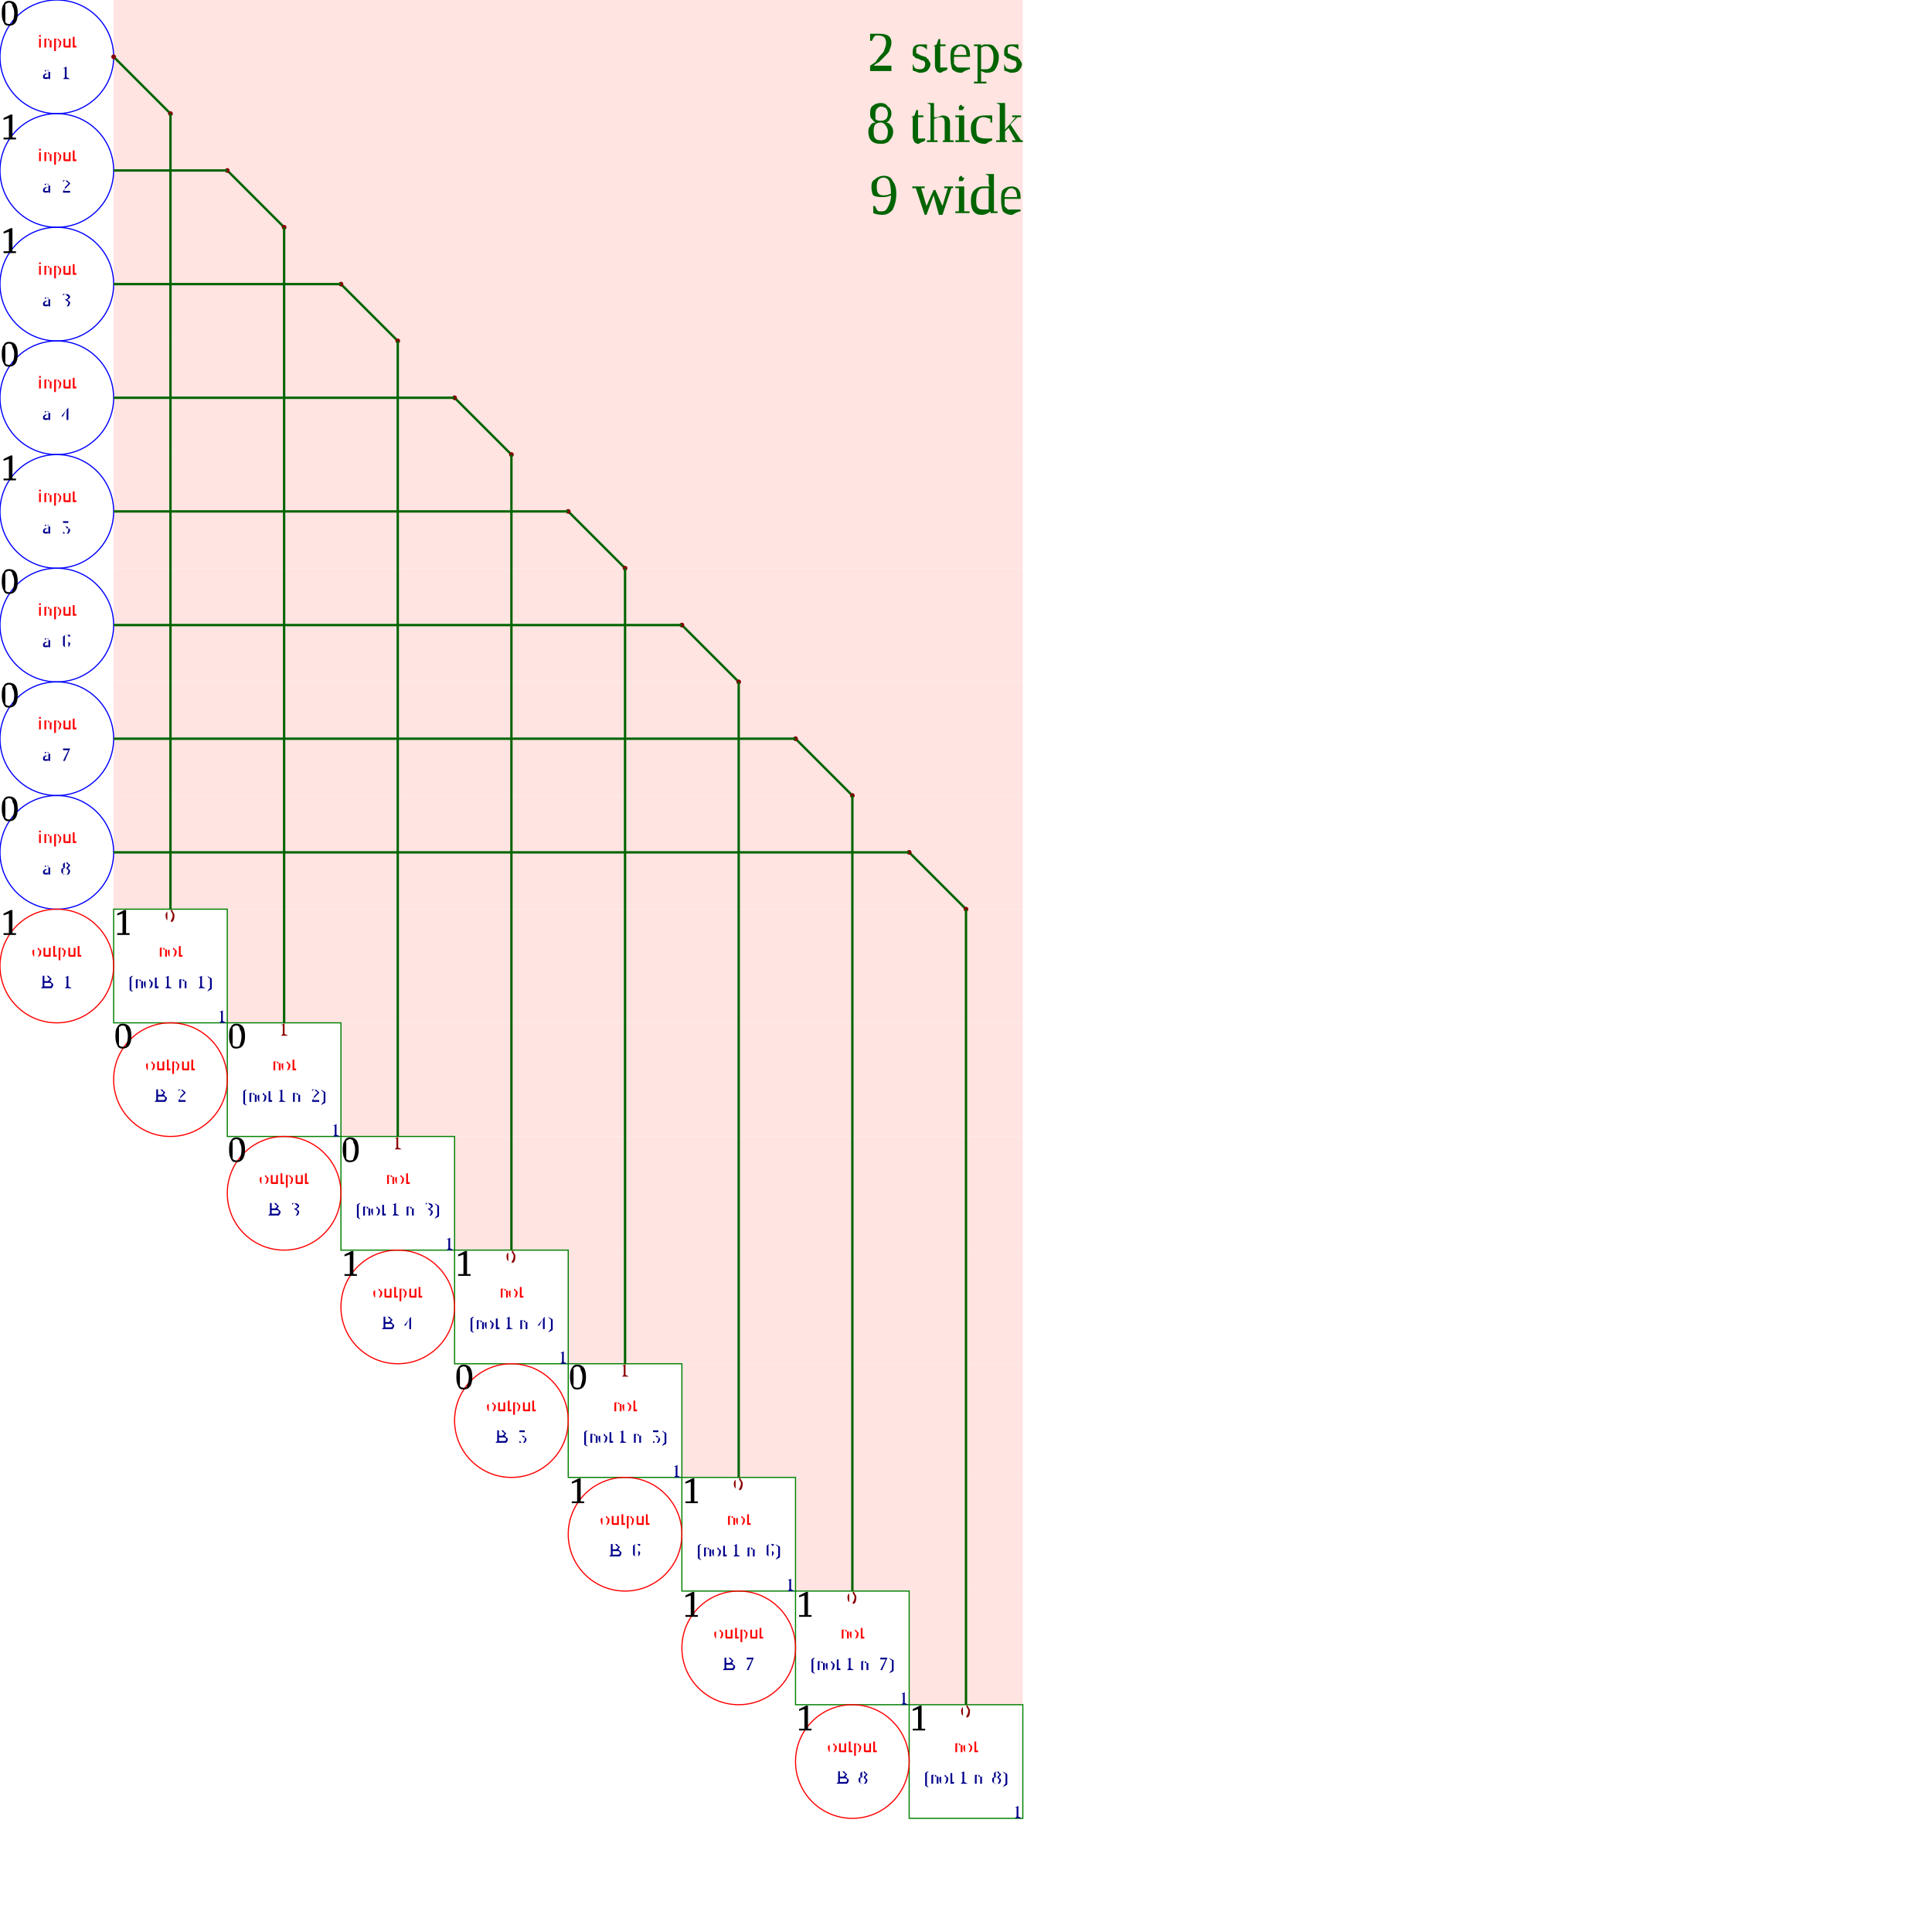
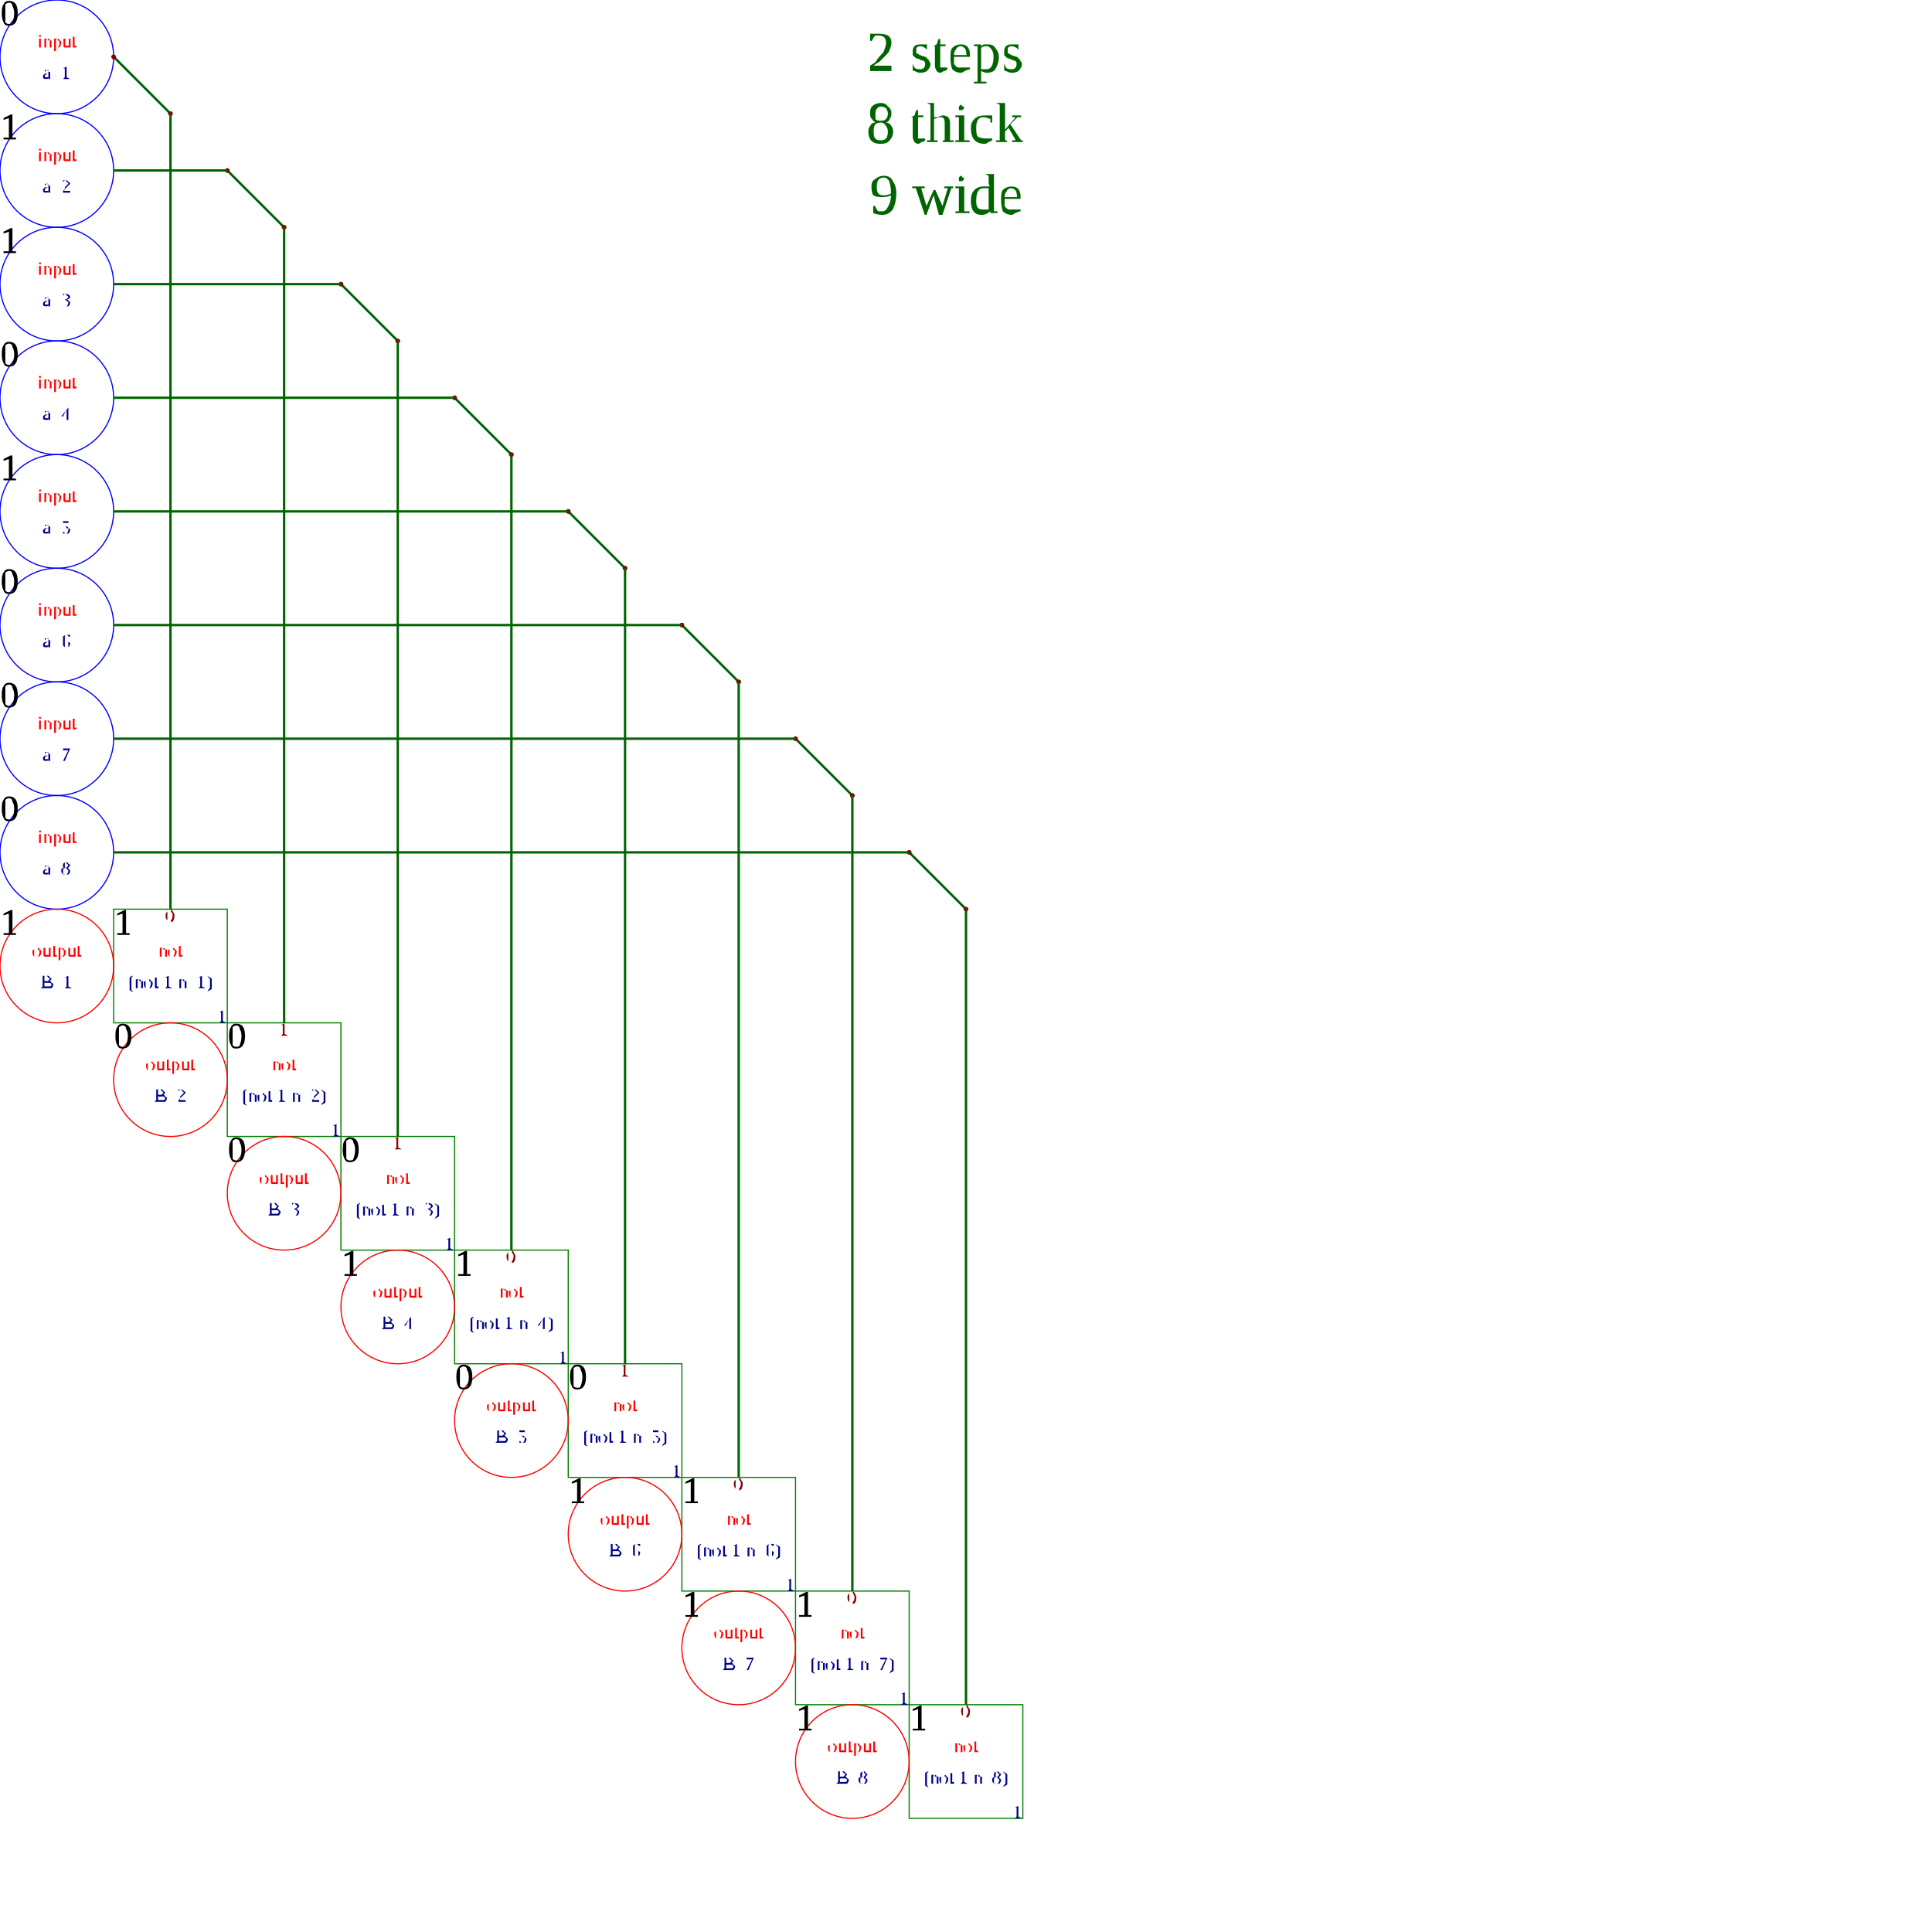
<svg xmlns="http://www.w3.org/2000/svg" height="100%" viewBox="0 0 17 17" width="100%">
-   <rect fill="mistyrose" font-size="0.167" height="1" stroke="transparent" stroke-width="0.01" width="8" x="1" y="0" />
-   <rect fill="mistyrose" font-size="0.167" height="1" stroke="transparent" stroke-width="0.01" width="8" x="1" y="1" />
-   <rect fill="mistyrose" font-size="0.167" height="1" stroke="transparent" stroke-width="0.01" width="8" x="1" y="2" />
-   <rect fill="mistyrose" font-size="0.167" height="1" stroke="transparent" stroke-width="0.01" width="8" x="1" y="3" />
-   <rect fill="mistyrose" font-size="0.167" height="1" stroke="transparent" stroke-width="0.01" width="8" x="1" y="4" />
-   <rect fill="mistyrose" font-size="0.167" height="1" stroke="transparent" stroke-width="0.01" width="8" x="1" y="5" />
-   <rect fill="mistyrose" font-size="0.167" height="1" stroke="transparent" stroke-width="0.01" width="8" x="1" y="6" />
-   <rect fill="mistyrose" font-size="0.167" height="1" stroke="transparent" stroke-width="0.01" width="8" x="1" y="7" />
-   <rect fill="mistyrose" font-size="0.167" height="1" stroke="transparent" stroke-width="0.01" width="7" x="2" y="8" />
-   <rect fill="mistyrose" font-size="0.167" height="1" stroke="transparent" stroke-width="0.01" width="6" x="3" y="9" />
-   <rect fill="mistyrose" font-size="0.167" height="1" stroke="transparent" stroke-width="0.01" width="5" x="4" y="10" />
-   <rect fill="mistyrose" font-size="0.167" height="1" stroke="transparent" stroke-width="0.01" width="4" x="5" y="11" />
-   <rect fill="mistyrose" font-size="0.167" height="1" stroke="transparent" stroke-width="0.01" width="3" x="6" y="12" />
-   <rect fill="mistyrose" font-size="0.167" height="1" stroke="transparent" stroke-width="0.01" width="2" x="7" y="13" />
-   <rect fill="mistyrose" font-size="0.167" height="1" stroke="transparent" stroke-width="0.01" width="1" x="8" y="14" />
  <text fill="darkGreen" font-size="0.5" stroke-width="0.031" text-anchor="end" x="9" y="0.625">2 steps</text>
  <text fill="darkGreen" font-size="0.5" stroke-width="0.031" text-anchor="end" x="9" y="1.25">8 thick</text>
  <text fill="darkGreen" font-size="0.5" stroke-width="0.031" text-anchor="end" x="9" y="1.875">9 wide</text>
  <circle cx="0.5" cy="0.5" fill="transparent" font-size="0.167" r="0.5" stroke="blue" stroke-width="0.01" />
  <text dominant-baseline="hanging" fill="black" font-size="0.333" stroke-width="0.021" text-anchor="start" x="0" y="0">0</text>
  <text dominant-baseline="auto" fill="red" font-size="0.167" stroke-width="0.01" text-anchor="middle" x="0.5" y="0.417">input</text>
  <text dominant-baseline="hanging" fill="darkblue" font-size="0.167" stroke-width="0.01" text-anchor="middle" x="0.5" y="0.583">a_1</text>
  <circle cx="0.5" cy="1.5" fill="transparent" font-size="0.167" r="0.5" stroke="blue" stroke-width="0.01" />
  <text dominant-baseline="hanging" fill="black" font-size="0.333" stroke-width="0.021" text-anchor="start" x="0" y="1">1</text>
  <text dominant-baseline="auto" fill="red" font-size="0.167" stroke-width="0.01" text-anchor="middle" x="0.5" y="1.417">input</text>
  <text dominant-baseline="hanging" fill="darkblue" font-size="0.167" stroke-width="0.01" text-anchor="middle" x="0.5" y="1.583">a_2</text>
  <circle cx="0.5" cy="2.5" fill="transparent" font-size="0.167" r="0.5" stroke="blue" stroke-width="0.01" />
  <text dominant-baseline="hanging" fill="black" font-size="0.333" stroke-width="0.021" text-anchor="start" x="0" y="2">1</text>
  <text dominant-baseline="auto" fill="red" font-size="0.167" stroke-width="0.01" text-anchor="middle" x="0.5" y="2.417">input</text>
  <text dominant-baseline="hanging" fill="darkblue" font-size="0.167" stroke-width="0.01" text-anchor="middle" x="0.5" y="2.583">a_3</text>
  <circle cx="0.5" cy="3.5" fill="transparent" font-size="0.167" r="0.5" stroke="blue" stroke-width="0.01" />
  <text dominant-baseline="hanging" fill="black" font-size="0.333" stroke-width="0.021" text-anchor="start" x="0" y="3">0</text>
  <text dominant-baseline="auto" fill="red" font-size="0.167" stroke-width="0.01" text-anchor="middle" x="0.5" y="3.417">input</text>
  <text dominant-baseline="hanging" fill="darkblue" font-size="0.167" stroke-width="0.01" text-anchor="middle" x="0.5" y="3.583">a_4</text>
  <circle cx="0.5" cy="4.5" fill="transparent" font-size="0.167" r="0.5" stroke="blue" stroke-width="0.01" />
  <text dominant-baseline="hanging" fill="black" font-size="0.333" stroke-width="0.021" text-anchor="start" x="0" y="4">1</text>
  <text dominant-baseline="auto" fill="red" font-size="0.167" stroke-width="0.01" text-anchor="middle" x="0.5" y="4.417">input</text>
  <text dominant-baseline="hanging" fill="darkblue" font-size="0.167" stroke-width="0.01" text-anchor="middle" x="0.5" y="4.583">a_5</text>
  <circle cx="0.5" cy="5.5" fill="transparent" font-size="0.167" r="0.5" stroke="blue" stroke-width="0.01" />
  <text dominant-baseline="hanging" fill="black" font-size="0.333" stroke-width="0.021" text-anchor="start" x="0" y="5">0</text>
  <text dominant-baseline="auto" fill="red" font-size="0.167" stroke-width="0.01" text-anchor="middle" x="0.5" y="5.417">input</text>
  <text dominant-baseline="hanging" fill="darkblue" font-size="0.167" stroke-width="0.01" text-anchor="middle" x="0.5" y="5.583">a_6</text>
  <circle cx="0.5" cy="6.5" fill="transparent" font-size="0.167" r="0.5" stroke="blue" stroke-width="0.01" />
  <text dominant-baseline="hanging" fill="black" font-size="0.333" stroke-width="0.021" text-anchor="start" x="0" y="6">0</text>
  <text dominant-baseline="auto" fill="red" font-size="0.167" stroke-width="0.01" text-anchor="middle" x="0.5" y="6.417">input</text>
  <text dominant-baseline="hanging" fill="darkblue" font-size="0.167" stroke-width="0.01" text-anchor="middle" x="0.5" y="6.583">a_7</text>
  <circle cx="0.5" cy="7.5" fill="transparent" font-size="0.167" r="0.5" stroke="blue" stroke-width="0.01" />
  <text dominant-baseline="hanging" fill="black" font-size="0.333" stroke-width="0.021" text-anchor="start" x="0" y="7">0</text>
  <text dominant-baseline="auto" fill="red" font-size="0.167" stroke-width="0.01" text-anchor="middle" x="0.5" y="7.417">input</text>
  <text dominant-baseline="hanging" fill="darkblue" font-size="0.167" stroke-width="0.01" text-anchor="middle" x="0.5" y="7.583">a_8</text>
  <rect fill="transparent" font-size="0.167" height="1" stroke="green" stroke-width="0.01" width="1" x="1" y="8" />
  <text dominant-baseline="hanging" fill="black" font-size="0.333" stroke-width="0.021" text-anchor="start" x="1" y="8">1</text>
  <text fill="darkBlue" font-size="0.167" stroke-width="0.01" text-anchor="end" x="2" y="9">1</text>
  <text dominant-baseline="auto" fill="red" font-size="0.167" stroke-width="0.01" text-anchor="middle" x="1.5" y="8.417">not</text>
  <text dominant-baseline="hanging" fill="darkblue" font-size="0.167" stroke-width="0.01" text-anchor="middle" x="1.5" y="8.583">(not 1 n_1)</text>
  <text dominant-baseline="hanging" fill="darkRed" font-size="0.167" stroke-width="0.01" text-anchor="middle" x="1.5" y="8">0</text>
  <rect fill="transparent" font-size="0.167" height="1" stroke="green" stroke-width="0.01" width="1" x="2" y="9" />
  <text dominant-baseline="hanging" fill="black" font-size="0.333" stroke-width="0.021" text-anchor="start" x="2" y="9">0</text>
  <text fill="darkBlue" font-size="0.167" stroke-width="0.01" text-anchor="end" x="3" y="10">1</text>
  <text dominant-baseline="auto" fill="red" font-size="0.167" stroke-width="0.01" text-anchor="middle" x="2.5" y="9.417">not</text>
  <text dominant-baseline="hanging" fill="darkblue" font-size="0.167" stroke-width="0.01" text-anchor="middle" x="2.5" y="9.583">(not 1 n_2)</text>
  <text dominant-baseline="hanging" fill="darkRed" font-size="0.167" stroke-width="0.01" text-anchor="middle" x="2.5" y="9">1</text>
  <rect fill="transparent" font-size="0.167" height="1" stroke="green" stroke-width="0.01" width="1" x="3" y="10" />
  <text dominant-baseline="hanging" fill="black" font-size="0.333" stroke-width="0.021" text-anchor="start" x="3" y="10">0</text>
  <text fill="darkBlue" font-size="0.167" stroke-width="0.01" text-anchor="end" x="4" y="11">1</text>
  <text dominant-baseline="auto" fill="red" font-size="0.167" stroke-width="0.01" text-anchor="middle" x="3.5" y="10.417">not</text>
  <text dominant-baseline="hanging" fill="darkblue" font-size="0.167" stroke-width="0.01" text-anchor="middle" x="3.5" y="10.583">(not 1 n_3)</text>
  <text dominant-baseline="hanging" fill="darkRed" font-size="0.167" stroke-width="0.01" text-anchor="middle" x="3.5" y="10">1</text>
  <rect fill="transparent" font-size="0.167" height="1" stroke="green" stroke-width="0.01" width="1" x="4" y="11" />
  <text dominant-baseline="hanging" fill="black" font-size="0.333" stroke-width="0.021" text-anchor="start" x="4" y="11">1</text>
  <text fill="darkBlue" font-size="0.167" stroke-width="0.01" text-anchor="end" x="5" y="12">1</text>
  <text dominant-baseline="auto" fill="red" font-size="0.167" stroke-width="0.01" text-anchor="middle" x="4.5" y="11.417">not</text>
  <text dominant-baseline="hanging" fill="darkblue" font-size="0.167" stroke-width="0.01" text-anchor="middle" x="4.5" y="11.583">(not 1 n_4)</text>
  <text dominant-baseline="hanging" fill="darkRed" font-size="0.167" stroke-width="0.01" text-anchor="middle" x="4.5" y="11">0</text>
  <rect fill="transparent" font-size="0.167" height="1" stroke="green" stroke-width="0.01" width="1" x="5" y="12" />
  <text dominant-baseline="hanging" fill="black" font-size="0.333" stroke-width="0.021" text-anchor="start" x="5" y="12">0</text>
  <text fill="darkBlue" font-size="0.167" stroke-width="0.01" text-anchor="end" x="6" y="13">1</text>
  <text dominant-baseline="auto" fill="red" font-size="0.167" stroke-width="0.01" text-anchor="middle" x="5.5" y="12.417">not</text>
  <text dominant-baseline="hanging" fill="darkblue" font-size="0.167" stroke-width="0.01" text-anchor="middle" x="5.5" y="12.583">(not 1 n_5)</text>
  <text dominant-baseline="hanging" fill="darkRed" font-size="0.167" stroke-width="0.01" text-anchor="middle" x="5.5" y="12">1</text>
  <rect fill="transparent" font-size="0.167" height="1" stroke="green" stroke-width="0.01" width="1" x="6" y="13" />
  <text dominant-baseline="hanging" fill="black" font-size="0.333" stroke-width="0.021" text-anchor="start" x="6" y="13">1</text>
  <text fill="darkBlue" font-size="0.167" stroke-width="0.01" text-anchor="end" x="7" y="14">1</text>
  <text dominant-baseline="auto" fill="red" font-size="0.167" stroke-width="0.01" text-anchor="middle" x="6.5" y="13.417">not</text>
  <text dominant-baseline="hanging" fill="darkblue" font-size="0.167" stroke-width="0.01" text-anchor="middle" x="6.5" y="13.583">(not 1 n_6)</text>
  <text dominant-baseline="hanging" fill="darkRed" font-size="0.167" stroke-width="0.01" text-anchor="middle" x="6.5" y="13">0</text>
  <rect fill="transparent" font-size="0.167" height="1" stroke="green" stroke-width="0.01" width="1" x="7" y="14" />
  <text dominant-baseline="hanging" fill="black" font-size="0.333" stroke-width="0.021" text-anchor="start" x="7" y="14">1</text>
  <text fill="darkBlue" font-size="0.167" stroke-width="0.01" text-anchor="end" x="8" y="15">1</text>
  <text dominant-baseline="auto" fill="red" font-size="0.167" stroke-width="0.01" text-anchor="middle" x="7.5" y="14.417">not</text>
  <text dominant-baseline="hanging" fill="darkblue" font-size="0.167" stroke-width="0.01" text-anchor="middle" x="7.5" y="14.583">(not 1 n_7)</text>
  <text dominant-baseline="hanging" fill="darkRed" font-size="0.167" stroke-width="0.01" text-anchor="middle" x="7.5" y="14">0</text>
  <rect fill="transparent" font-size="0.167" height="1" stroke="green" stroke-width="0.01" width="1" x="8" y="15" />
  <text dominant-baseline="hanging" fill="black" font-size="0.333" stroke-width="0.021" text-anchor="start" x="8" y="15">1</text>
  <text fill="darkBlue" font-size="0.167" stroke-width="0.01" text-anchor="end" x="9" y="16">1</text>
  <text dominant-baseline="auto" fill="red" font-size="0.167" stroke-width="0.01" text-anchor="middle" x="8.5" y="15.417">not</text>
  <text dominant-baseline="hanging" fill="darkblue" font-size="0.167" stroke-width="0.01" text-anchor="middle" x="8.5" y="15.583">(not 1 n_8)</text>
  <text dominant-baseline="hanging" fill="darkRed" font-size="0.167" stroke-width="0.01" text-anchor="middle" x="8.5" y="15">0</text>
  <circle cx="0.5" cy="8.5" fill="transparent" font-size="0.167" r="0.5" stroke="red" stroke-width="0.01" />
  <text dominant-baseline="hanging" fill="black" font-size="0.333" stroke-width="0.021" text-anchor="start" x="0" y="8">1</text>
  <text dominant-baseline="auto" fill="red" font-size="0.167" stroke-width="0.01" text-anchor="middle" x="0.5" y="8.417">output</text>
  <text dominant-baseline="hanging" fill="darkblue" font-size="0.167" stroke-width="0.01" text-anchor="middle" x="0.5" y="8.583">B_1</text>
  <circle cx="1.5" cy="9.5" fill="transparent" font-size="0.167" r="0.5" stroke="red" stroke-width="0.01" />
  <text dominant-baseline="hanging" fill="black" font-size="0.333" stroke-width="0.021" text-anchor="start" x="1" y="9">0</text>
  <text dominant-baseline="auto" fill="red" font-size="0.167" stroke-width="0.01" text-anchor="middle" x="1.5" y="9.417">output</text>
  <text dominant-baseline="hanging" fill="darkblue" font-size="0.167" stroke-width="0.01" text-anchor="middle" x="1.5" y="9.583">B_2</text>
  <circle cx="2.5" cy="10.5" fill="transparent" font-size="0.167" r="0.5" stroke="red" stroke-width="0.01" />
  <text dominant-baseline="hanging" fill="black" font-size="0.333" stroke-width="0.021" text-anchor="start" x="2" y="10">0</text>
  <text dominant-baseline="auto" fill="red" font-size="0.167" stroke-width="0.01" text-anchor="middle" x="2.5" y="10.417">output</text>
  <text dominant-baseline="hanging" fill="darkblue" font-size="0.167" stroke-width="0.01" text-anchor="middle" x="2.5" y="10.583">B_3</text>
  <circle cx="3.5" cy="11.5" fill="transparent" font-size="0.167" r="0.5" stroke="red" stroke-width="0.01" />
  <text dominant-baseline="hanging" fill="black" font-size="0.333" stroke-width="0.021" text-anchor="start" x="3" y="11">1</text>
  <text dominant-baseline="auto" fill="red" font-size="0.167" stroke-width="0.01" text-anchor="middle" x="3.5" y="11.417">output</text>
  <text dominant-baseline="hanging" fill="darkblue" font-size="0.167" stroke-width="0.01" text-anchor="middle" x="3.5" y="11.583">B_4</text>
  <circle cx="4.5" cy="12.5" fill="transparent" font-size="0.167" r="0.5" stroke="red" stroke-width="0.01" />
  <text dominant-baseline="hanging" fill="black" font-size="0.333" stroke-width="0.021" text-anchor="start" x="4" y="12">0</text>
  <text dominant-baseline="auto" fill="red" font-size="0.167" stroke-width="0.01" text-anchor="middle" x="4.5" y="12.417">output</text>
  <text dominant-baseline="hanging" fill="darkblue" font-size="0.167" stroke-width="0.01" text-anchor="middle" x="4.5" y="12.583">B_5</text>
  <circle cx="5.5" cy="13.5" fill="transparent" font-size="0.167" r="0.5" stroke="red" stroke-width="0.01" />
  <text dominant-baseline="hanging" fill="black" font-size="0.333" stroke-width="0.021" text-anchor="start" x="5" y="13">1</text>
  <text dominant-baseline="auto" fill="red" font-size="0.167" stroke-width="0.01" text-anchor="middle" x="5.5" y="13.417">output</text>
  <text dominant-baseline="hanging" fill="darkblue" font-size="0.167" stroke-width="0.01" text-anchor="middle" x="5.5" y="13.583">B_6</text>
  <circle cx="6.5" cy="14.5" fill="transparent" font-size="0.167" r="0.5" stroke="red" stroke-width="0.01" />
  <text dominant-baseline="hanging" fill="black" font-size="0.333" stroke-width="0.021" text-anchor="start" x="6" y="14">1</text>
  <text dominant-baseline="auto" fill="red" font-size="0.167" stroke-width="0.01" text-anchor="middle" x="6.5" y="14.417">output</text>
  <text dominant-baseline="hanging" fill="darkblue" font-size="0.167" stroke-width="0.01" text-anchor="middle" x="6.5" y="14.583">B_7</text>
  <circle cx="7.5" cy="15.5" fill="transparent" font-size="0.167" r="0.5" stroke="red" stroke-width="0.01" />
  <text dominant-baseline="hanging" fill="black" font-size="0.333" stroke-width="0.021" text-anchor="start" x="7" y="15">1</text>
  <text dominant-baseline="auto" fill="red" font-size="0.167" stroke-width="0.01" text-anchor="middle" x="7.5" y="15.417">output</text>
  <text dominant-baseline="hanging" fill="darkblue" font-size="0.167" stroke-width="0.01" text-anchor="middle" x="7.5" y="15.583">B_8</text>
  <line fill="transparent" font-size="0.167" stroke="darkgreen" stroke-width="0.021" x1="1" x2="1.5" y1="0.5" y2="1" />
  <circle cx="1" cy="0.5" fill="darkRed" font-size="0.167" r="0.021" stroke-width="0.01" />
  <circle cx="1.5" cy="1" fill="darkRed" font-size="0.167" r="0.021" stroke-width="0.01" />
  <line fill="transparent" font-size="0.167" stroke="darkgreen" stroke-width="0.021" x1="2" x2="2.5" y1="1.5" y2="2" />
  <circle cx="2" cy="1.5" fill="darkRed" font-size="0.167" r="0.021" stroke-width="0.01" />
  <circle cx="2.5" cy="2" fill="darkRed" font-size="0.167" r="0.021" stroke-width="0.01" />
  <line fill="transparent" font-size="0.167" stroke="darkgreen" stroke-width="0.021" x1="3" x2="3.5" y1="2.5" y2="3" />
  <circle cx="3" cy="2.5" fill="darkRed" font-size="0.167" r="0.021" stroke-width="0.01" />
  <circle cx="3.5" cy="3" fill="darkRed" font-size="0.167" r="0.021" stroke-width="0.01" />
  <line fill="transparent" font-size="0.167" stroke="darkgreen" stroke-width="0.021" x1="4" x2="4.5" y1="3.5" y2="4" />
  <circle cx="4" cy="3.5" fill="darkRed" font-size="0.167" r="0.021" stroke-width="0.01" />
  <circle cx="4.5" cy="4" fill="darkRed" font-size="0.167" r="0.021" stroke-width="0.01" />
  <line fill="transparent" font-size="0.167" stroke="darkgreen" stroke-width="0.021" x1="5" x2="5.5" y1="4.5" y2="5" />
  <circle cx="5" cy="4.5" fill="darkRed" font-size="0.167" r="0.021" stroke-width="0.01" />
  <circle cx="5.5" cy="5" fill="darkRed" font-size="0.167" r="0.021" stroke-width="0.01" />
  <line fill="transparent" font-size="0.167" stroke="darkgreen" stroke-width="0.021" x1="6" x2="6.5" y1="5.5" y2="6" />
  <circle cx="6" cy="5.5" fill="darkRed" font-size="0.167" r="0.021" stroke-width="0.01" />
  <circle cx="6.5" cy="6" fill="darkRed" font-size="0.167" r="0.021" stroke-width="0.01" />
  <line fill="transparent" font-size="0.167" stroke="darkgreen" stroke-width="0.021" x1="7" x2="7.5" y1="6.5" y2="7" />
  <circle cx="7" cy="6.5" fill="darkRed" font-size="0.167" r="0.021" stroke-width="0.01" />
  <circle cx="7.5" cy="7" fill="darkRed" font-size="0.167" r="0.021" stroke-width="0.01" />
  <line fill="transparent" font-size="0.167" stroke="darkgreen" stroke-width="0.021" x1="8" x2="8.5" y1="7.5" y2="8" />
  <circle cx="8" cy="7.5" fill="darkRed" font-size="0.167" r="0.021" stroke-width="0.01" />
  <circle cx="8.5" cy="8" fill="darkRed" font-size="0.167" r="0.021" stroke-width="0.01" />
  <line fill="transparent" font-size="0.167" stroke="darkgreen" stroke-width="0.021" x1="1" x2="2" y1="1.5" y2="1.5" />
  <line fill="transparent" font-size="0.167" stroke="darkgreen" stroke-width="0.021" x1="1.5" x2="1.5" y1="1" y2="8" />
  <line fill="transparent" font-size="0.167" stroke="darkgreen" stroke-width="0.021" x1="1" x2="3" y1="2.5" y2="2.5" />
  <line fill="transparent" font-size="0.167" stroke="darkgreen" stroke-width="0.021" x1="1" x2="4" y1="3.5" y2="3.5" />
  <line fill="transparent" font-size="0.167" stroke="darkgreen" stroke-width="0.021" x1="1" x2="5" y1="4.5" y2="4.5" />
  <line fill="transparent" font-size="0.167" stroke="darkgreen" stroke-width="0.021" x1="1" x2="6" y1="5.5" y2="5.5" />
  <line fill="transparent" font-size="0.167" stroke="darkgreen" stroke-width="0.021" x1="1" x2="7" y1="6.5" y2="6.5" />
  <line fill="transparent" font-size="0.167" stroke="darkgreen" stroke-width="0.021" x1="1" x2="8" y1="7.5" y2="7.5" />
  <line fill="transparent" font-size="0.167" stroke="darkgreen" stroke-width="0.021" x1="2.5" x2="2.5" y1="2" y2="9" />
  <line fill="transparent" font-size="0.167" stroke="darkgreen" stroke-width="0.021" x1="3.5" x2="3.5" y1="3" y2="10" />
  <line fill="transparent" font-size="0.167" stroke="darkgreen" stroke-width="0.021" x1="4.5" x2="4.5" y1="4" y2="11" />
  <line fill="transparent" font-size="0.167" stroke="darkgreen" stroke-width="0.021" x1="5.5" x2="5.5" y1="5" y2="12" />
  <line fill="transparent" font-size="0.167" stroke="darkgreen" stroke-width="0.021" x1="6.5" x2="6.5" y1="6" y2="13" />
  <line fill="transparent" font-size="0.167" stroke="darkgreen" stroke-width="0.021" x1="7.5" x2="7.5" y1="7" y2="14" />
  <line fill="transparent" font-size="0.167" stroke="darkgreen" stroke-width="0.021" x1="8.5" x2="8.5" y1="8" y2="15" />
</svg>
